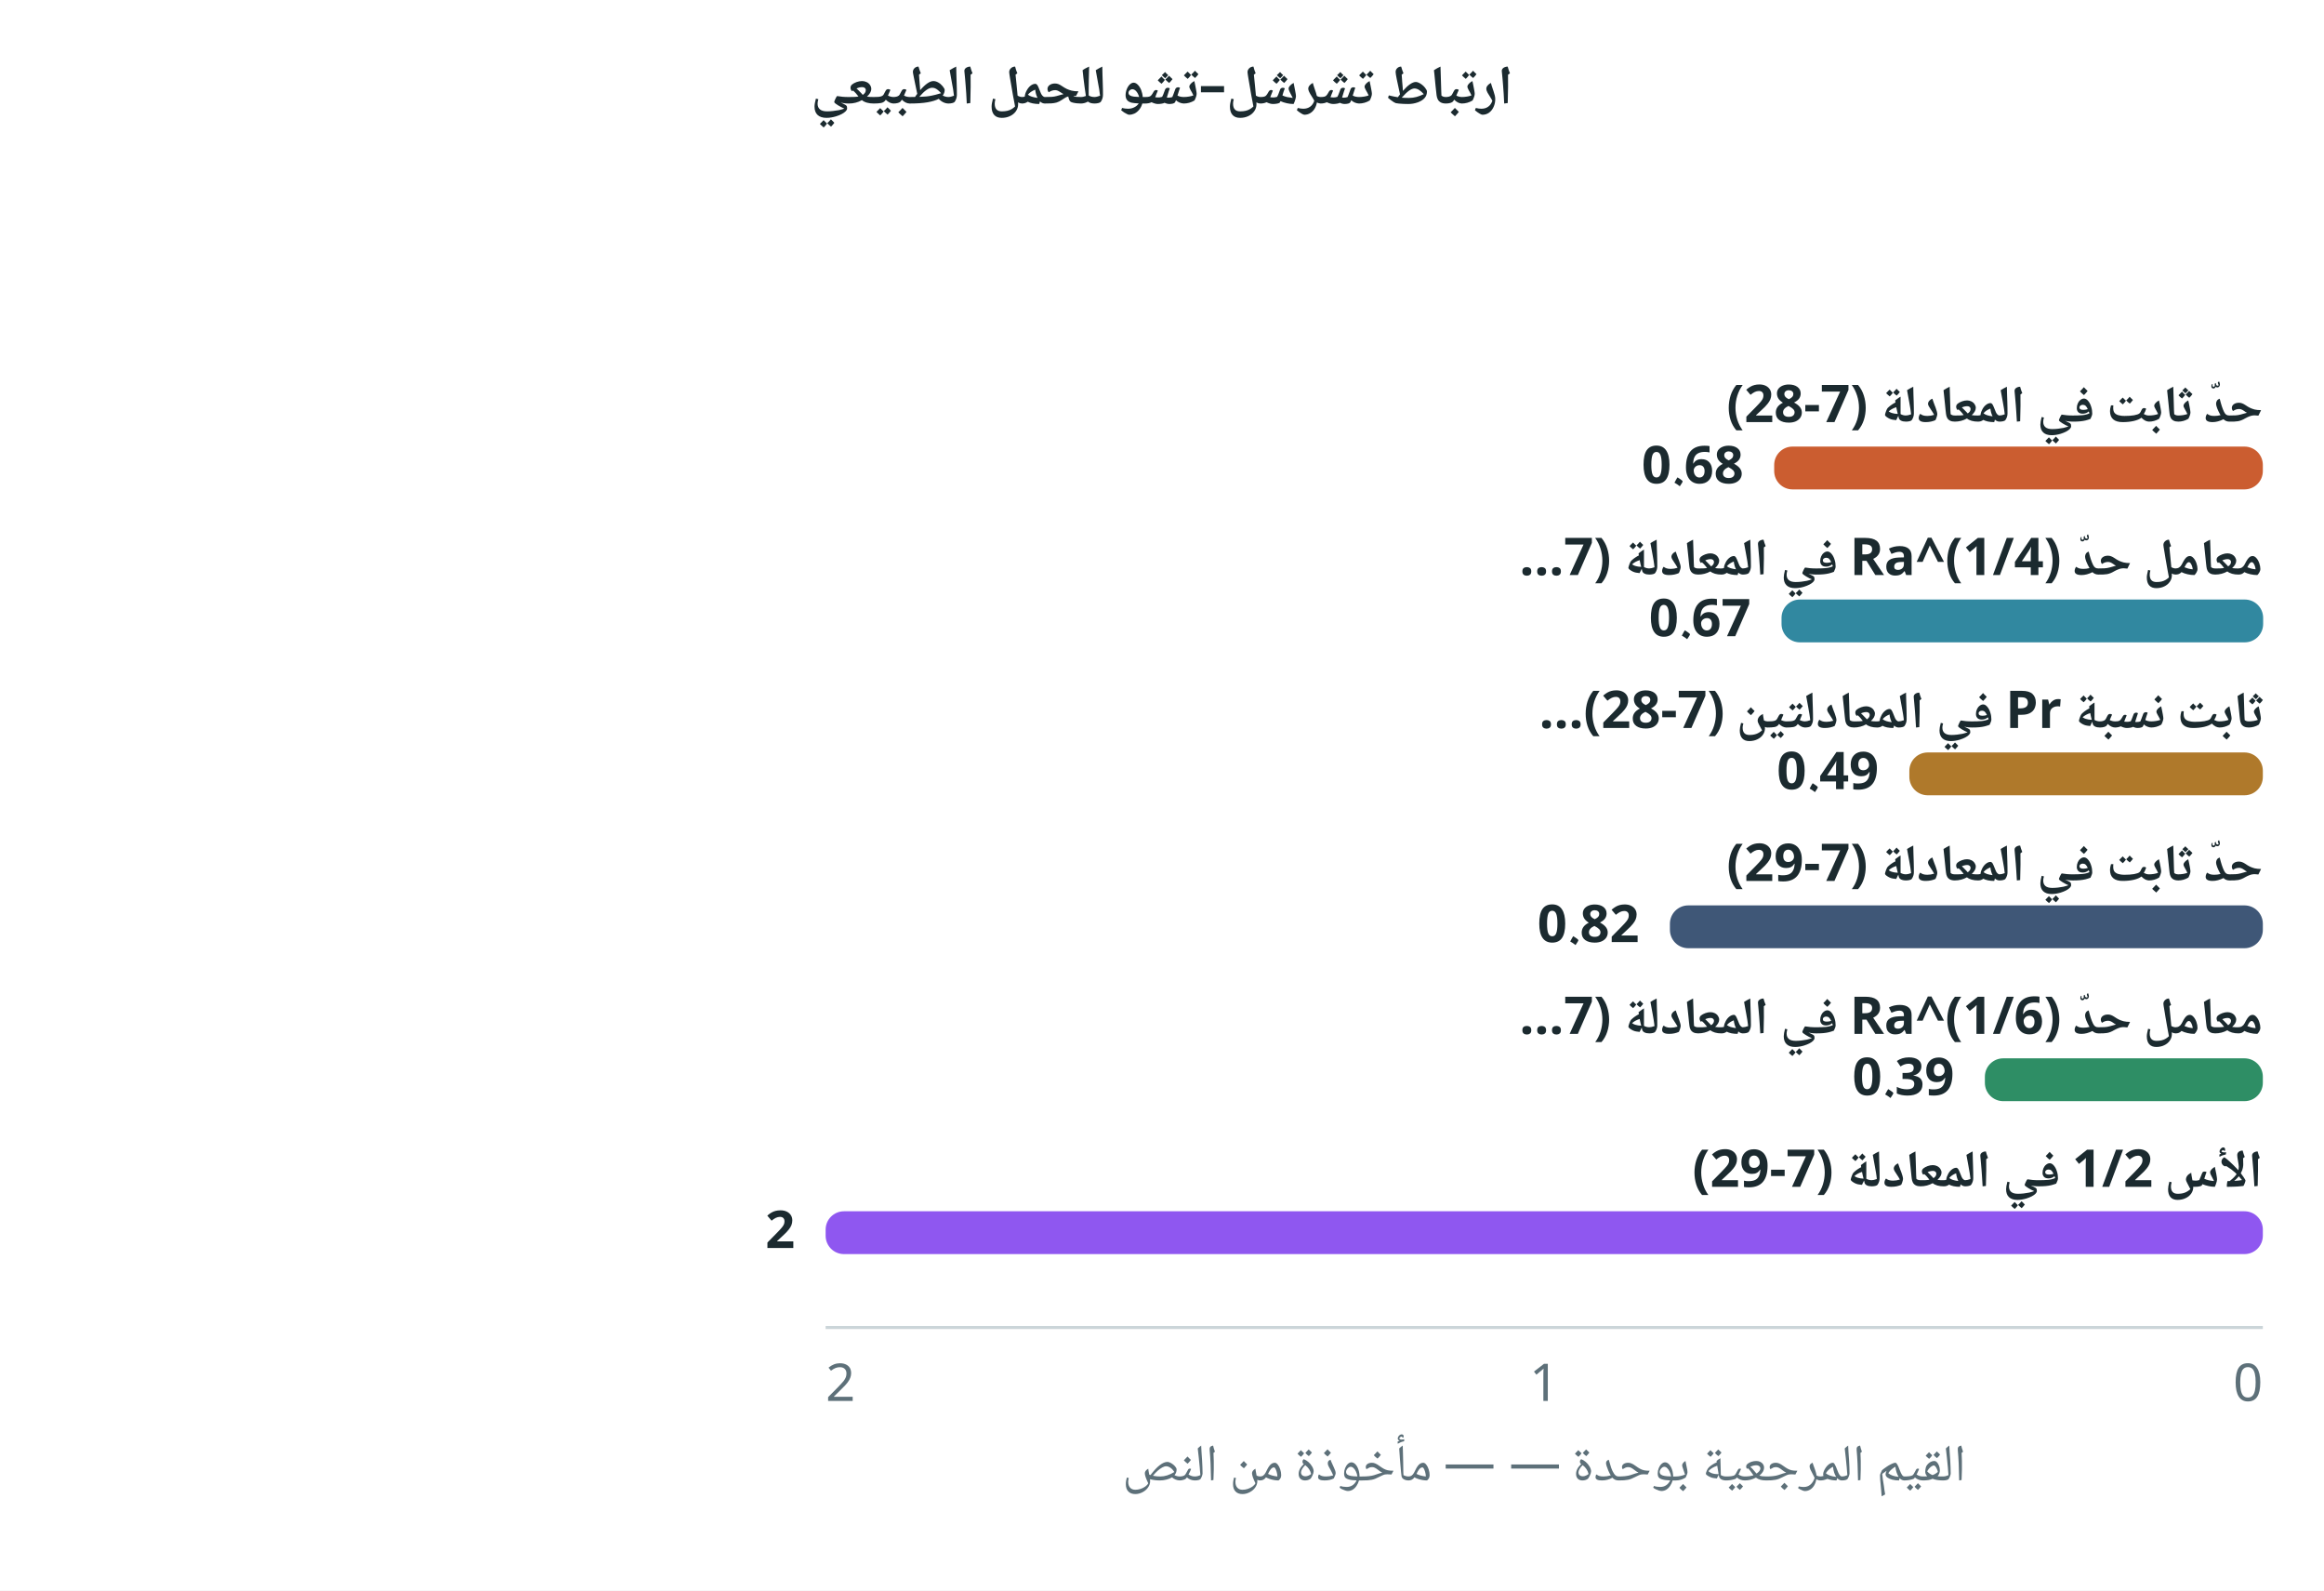
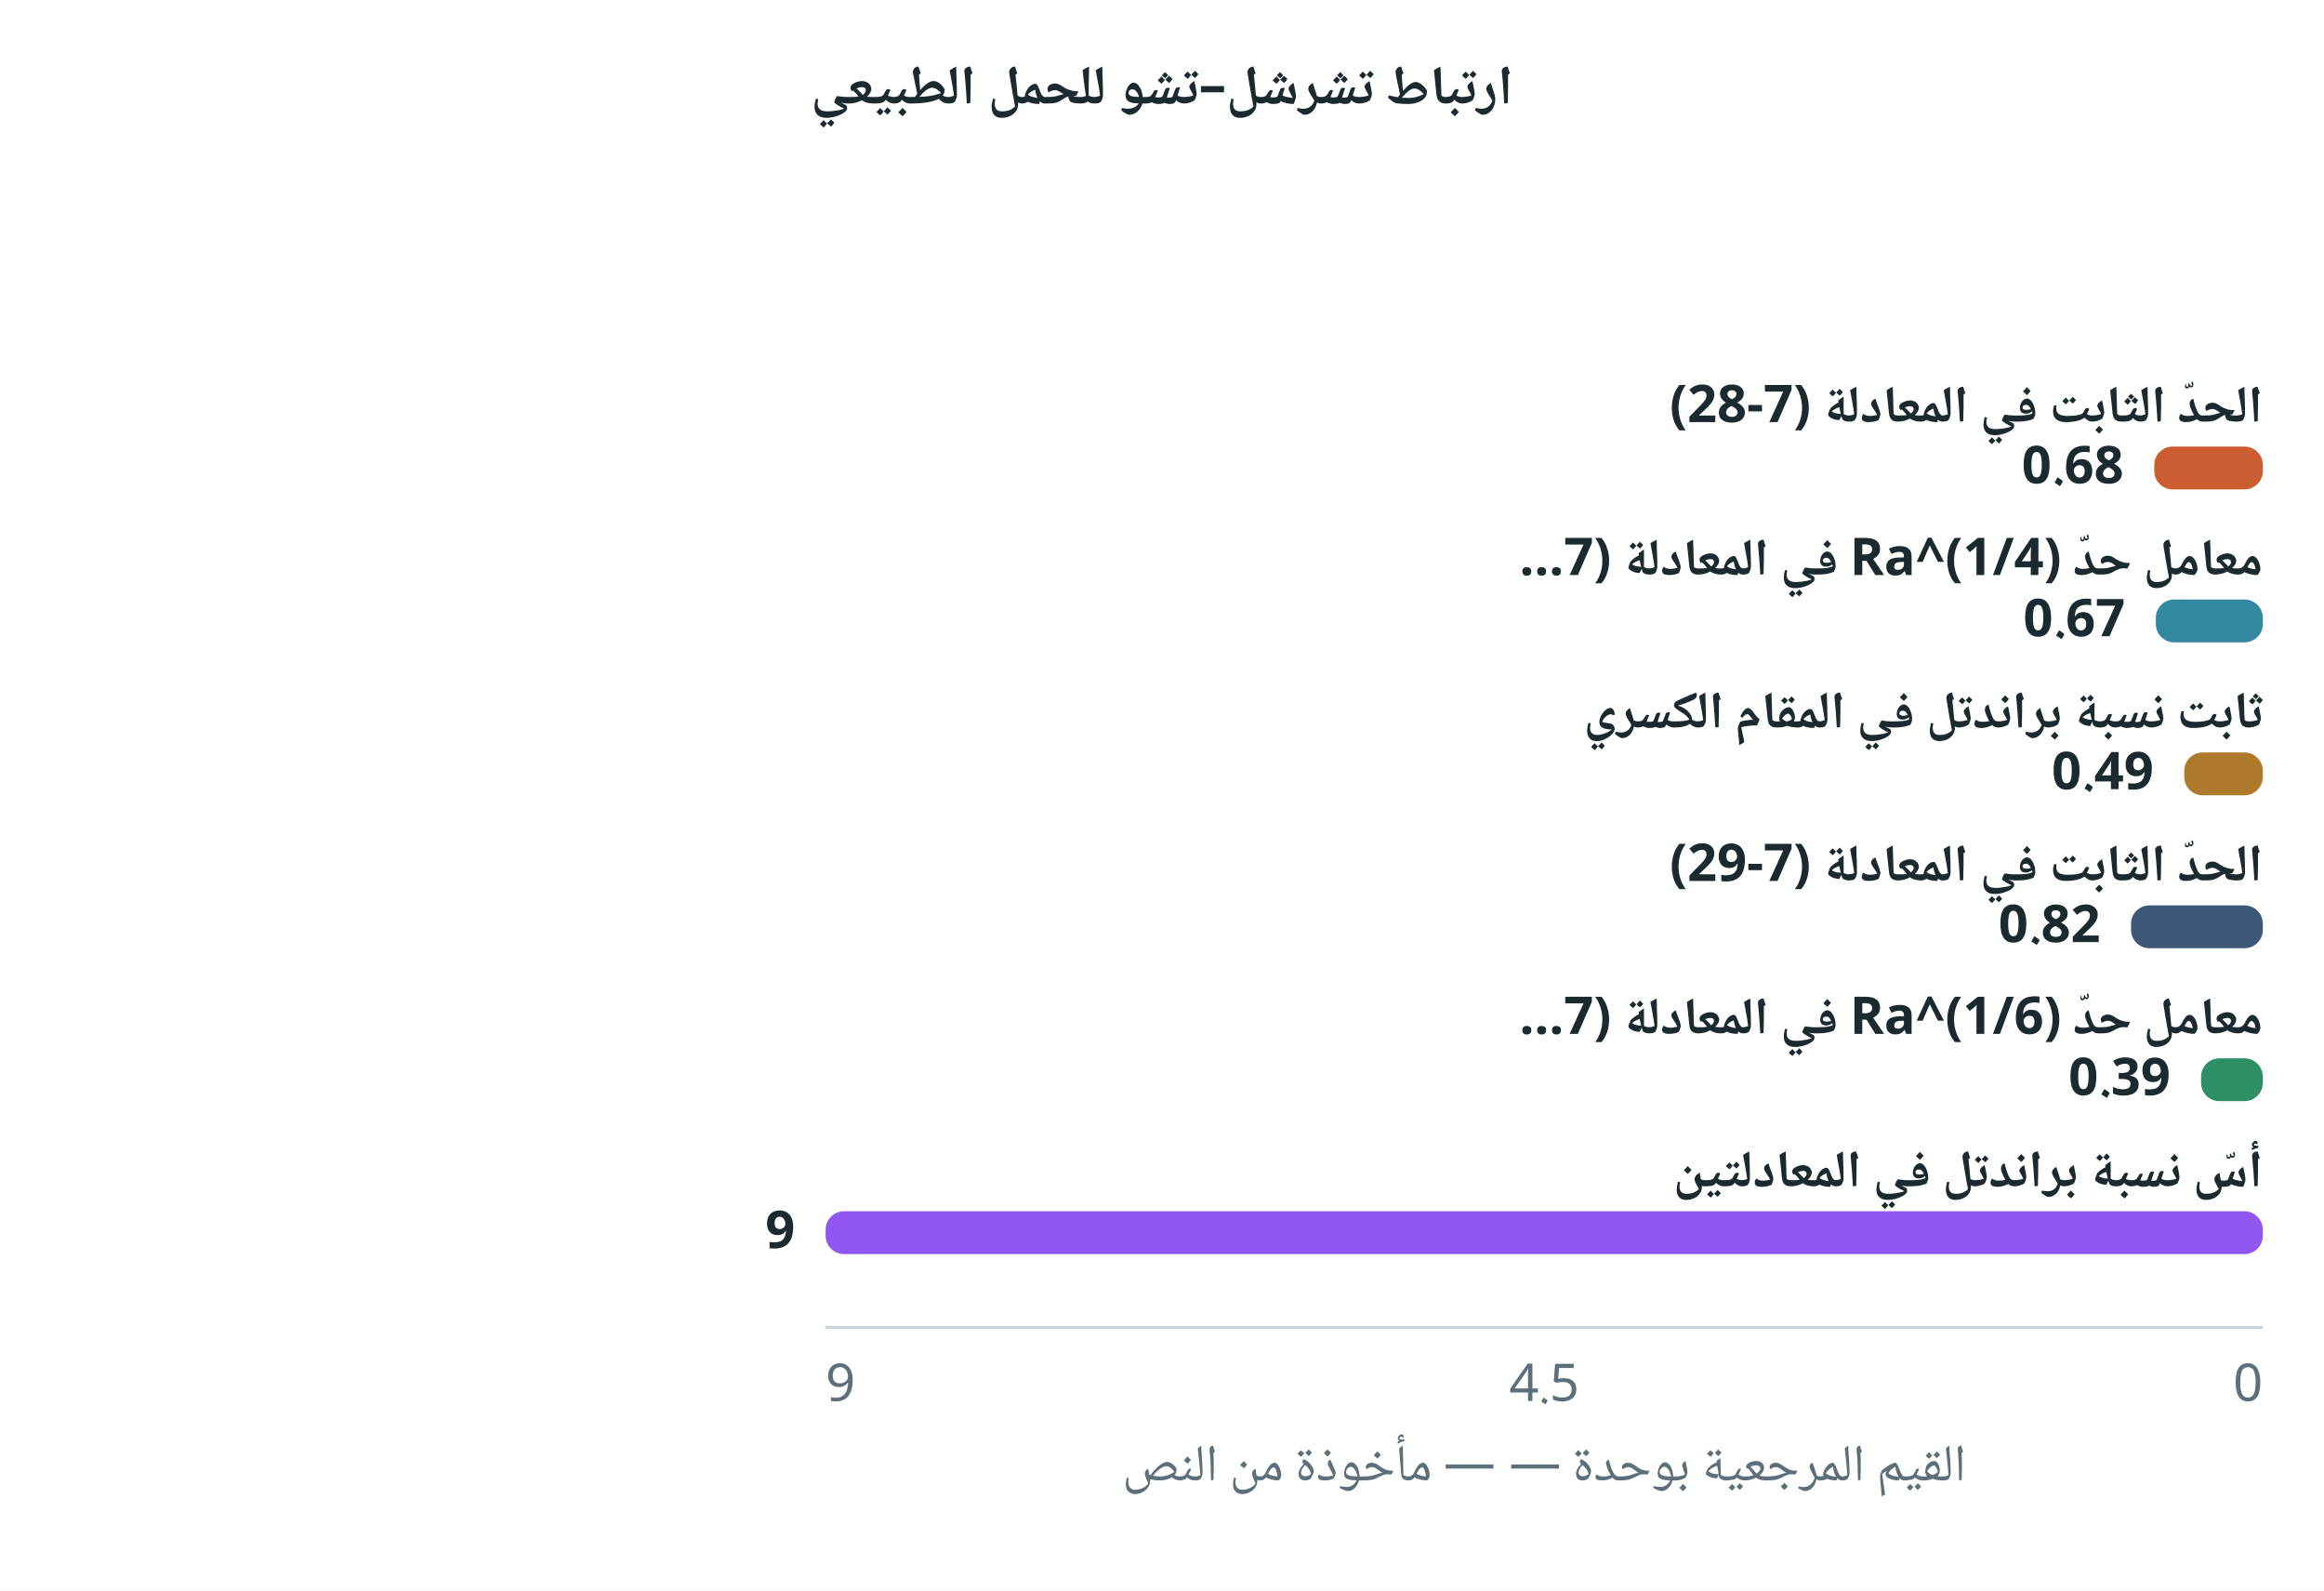
<svg xmlns="http://www.w3.org/2000/svg" width="760" height="520" viewBox="0 0 760 520" role="img" aria-labelledby="t">
  <rect width="760" height="520" fill="#ffffff" />
  <g font-family="'Segoe UI', 'Noto Naskh Arabic', system-ui, sans-serif" direction="rtl">
    <text x="380" y="34" font-size="18" font-weight="700" fill="#1b2a2f" text-anchor="middle">ارتباط تشرشل–تشو للحمل الطبيعي</text>
-     <text x="740" y="138" font-size="17" font-weight="600" fill="#1b2a2f" text-anchor="start">حدّ ثابت في المعادلة (7-28)</text>
-     <rect x="580.2" y="146" width="159.8" height="14" fill="#c2410c" fill-opacity="0.85" rx="6" />
-     <text x="570.2" y="158" font-size="17" font-weight="700" fill="#1b2a2f" text-anchor="end" direction="ltr">⁨0.68⁩</text>
+     <text x="740" y="138" font-size="17" font-weight="600" fill="#1b2a2f" text-anchor="start">الحدّ الثابت في المعادلة (7-28)</text>
+     <rect x="704.5" y="146" width="35.5" height="14" fill="#c2410c" fill-opacity="0.85" rx="6" />
+     <text x="694.5" y="158" font-size="17" font-weight="700" fill="#1b2a2f" text-anchor="end" direction="ltr">⁨0.68⁩</text>
    <text x="740" y="188" font-size="17" font-weight="600" fill="#1b2a2f" text-anchor="start">معامل حدّ Ra^(1/4) في المعادلة (7…</text>
-     <rect x="582.6" y="196" width="157.5" height="14" fill="#0e7490" fill-opacity="0.85" rx="6" />
-     <text x="572.6" y="208" font-size="17" font-weight="700" fill="#1b2a2f" text-anchor="end" direction="ltr">⁨0.67⁩</text>
-     <text x="740" y="238" font-size="17" font-weight="600" fill="#1b2a2f" text-anchor="start">ثابت نسبة Pr في المعادلتين (7-28)…</text>
-     <rect x="624.4" y="246" width="115.6" height="14" fill="#a16207" fill-opacity="0.85" rx="6" />
-     <text x="614.4" y="258" font-size="17" font-weight="700" fill="#1b2a2f" text-anchor="end" direction="ltr">⁨0.49⁩</text>
-     <text x="740" y="288" font-size="17" font-weight="600" fill="#1b2a2f" text-anchor="start">حدّ ثابت في المعادلة (7-29)</text>
-     <rect x="546.1" y="296" width="193.9" height="14" fill="#1e3a5f" fill-opacity="0.85" rx="6" />
-     <text x="536.1" y="308" font-size="17" font-weight="700" fill="#1b2a2f" text-anchor="end" direction="ltr">⁨0.82⁩</text>
+     <rect x="705" y="196" width="35" height="14" fill="#0e7490" fill-opacity="0.85" rx="6" />
+     <text x="695" y="208" font-size="17" font-weight="700" fill="#1b2a2f" text-anchor="end" direction="ltr">⁨0.67⁩</text>
+     <text x="740" y="238" font-size="17" font-weight="600" fill="#1b2a2f" text-anchor="start">ثابت نسبة براندتل في المقام الكسري</text>
+     <rect x="714.3" y="246" width="25.7" height="14" fill="#a16207" fill-opacity="0.85" rx="6" />
+     <text x="704.3" y="258" font-size="17" font-weight="700" fill="#1b2a2f" text-anchor="end" direction="ltr">⁨0.49⁩</text>
+     <text x="740" y="288" font-size="17" font-weight="600" fill="#1b2a2f" text-anchor="start">الحدّ الثابت في المعادلة (7-29)</text>
+     <rect x="696.9" y="296" width="43.1" height="14" fill="#1e3a5f" fill-opacity="0.85" rx="6" />
+     <text x="686.9" y="308" font-size="17" font-weight="700" fill="#1b2a2f" text-anchor="end" direction="ltr">⁨0.82⁩</text>
    <text x="740" y="338" font-size="17" font-weight="600" fill="#1b2a2f" text-anchor="start">معامل حدّ Ra^(1/6) في المعادلة (7…</text>
-     <rect x="649.1" y="346" width="90.9" height="14" fill="#0a7a4a" fill-opacity="0.85" rx="6" />
-     <text x="639.1" y="358" font-size="17" font-weight="700" fill="#1b2a2f" text-anchor="end" direction="ltr">⁨0.39⁩</text>
-     <text x="740" y="388" font-size="17" font-weight="600" fill="#1b2a2f" text-anchor="start">الأس 1/2 في المعادلة (7-29)</text>
+     <rect x="719.8" y="346" width="20.2" height="14" fill="#0a7a4a" fill-opacity="0.85" rx="6" />
+     <text x="709.8" y="358" font-size="17" font-weight="700" fill="#1b2a2f" text-anchor="end" direction="ltr">⁨0.39⁩</text>
+     <text x="740" y="388" font-size="17" font-weight="600" fill="#1b2a2f" text-anchor="start">أسّ نسبة براندتل في المعادلتين</text>
    <rect x="270" y="396" width="470" height="14" fill="#7c3aed" fill-opacity="0.85" rx="6" />
-     <text x="260" y="408" font-size="17" font-weight="700" fill="#1b2a2f" text-anchor="end" direction="ltr">⁨2⁩</text>
+     <text x="260" y="408" font-size="17" font-weight="700" fill="#1b2a2f" text-anchor="end" direction="ltr">⁨9⁩</text>
    <line x1="740" y1="434" x2="270" y2="434" stroke="#cbd5d9" stroke-width="1" />
    <text x="740" y="458" font-size="17" font-weight="400" fill="#5d7079" text-anchor="start">0</text>
-     <text x="505" y="458" font-size="17" font-weight="400" fill="#5d7079" text-anchor="middle">1</text>
-     <text x="270" y="458" font-size="17" font-weight="400" fill="#5d7079" text-anchor="end">2</text>
+     <text x="505" y="458" font-size="17" font-weight="400" fill="#5d7079" text-anchor="middle">4.5</text>
+     <text x="270" y="458" font-size="17" font-weight="400" fill="#5d7079" text-anchor="end">9</text>
    <text x="505" y="484" font-size="17" font-weight="400" fill="#5d7079" text-anchor="middle">القيم المرجعية بوحدة — — مأخوذة من النص</text>
  </g>
</svg>
